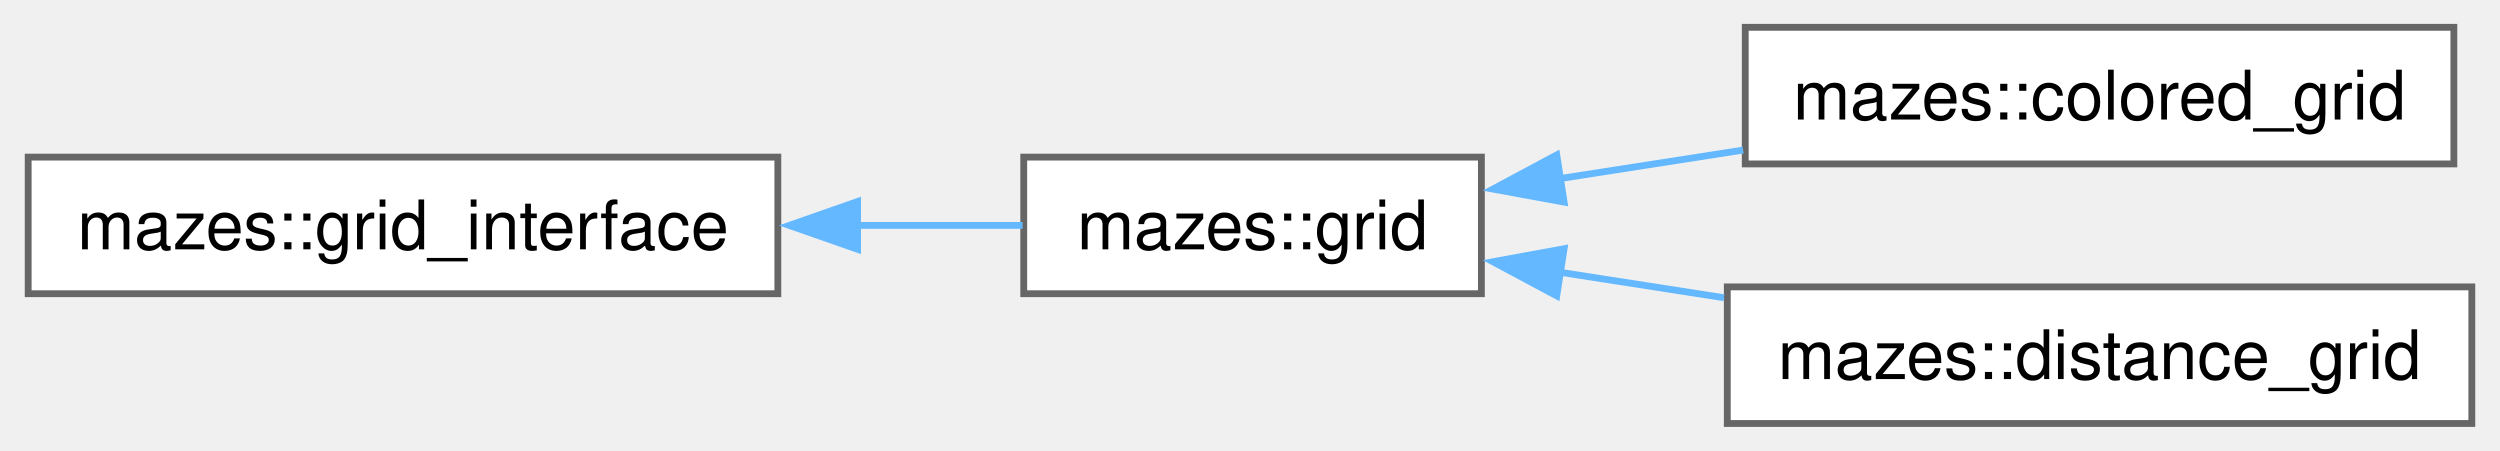
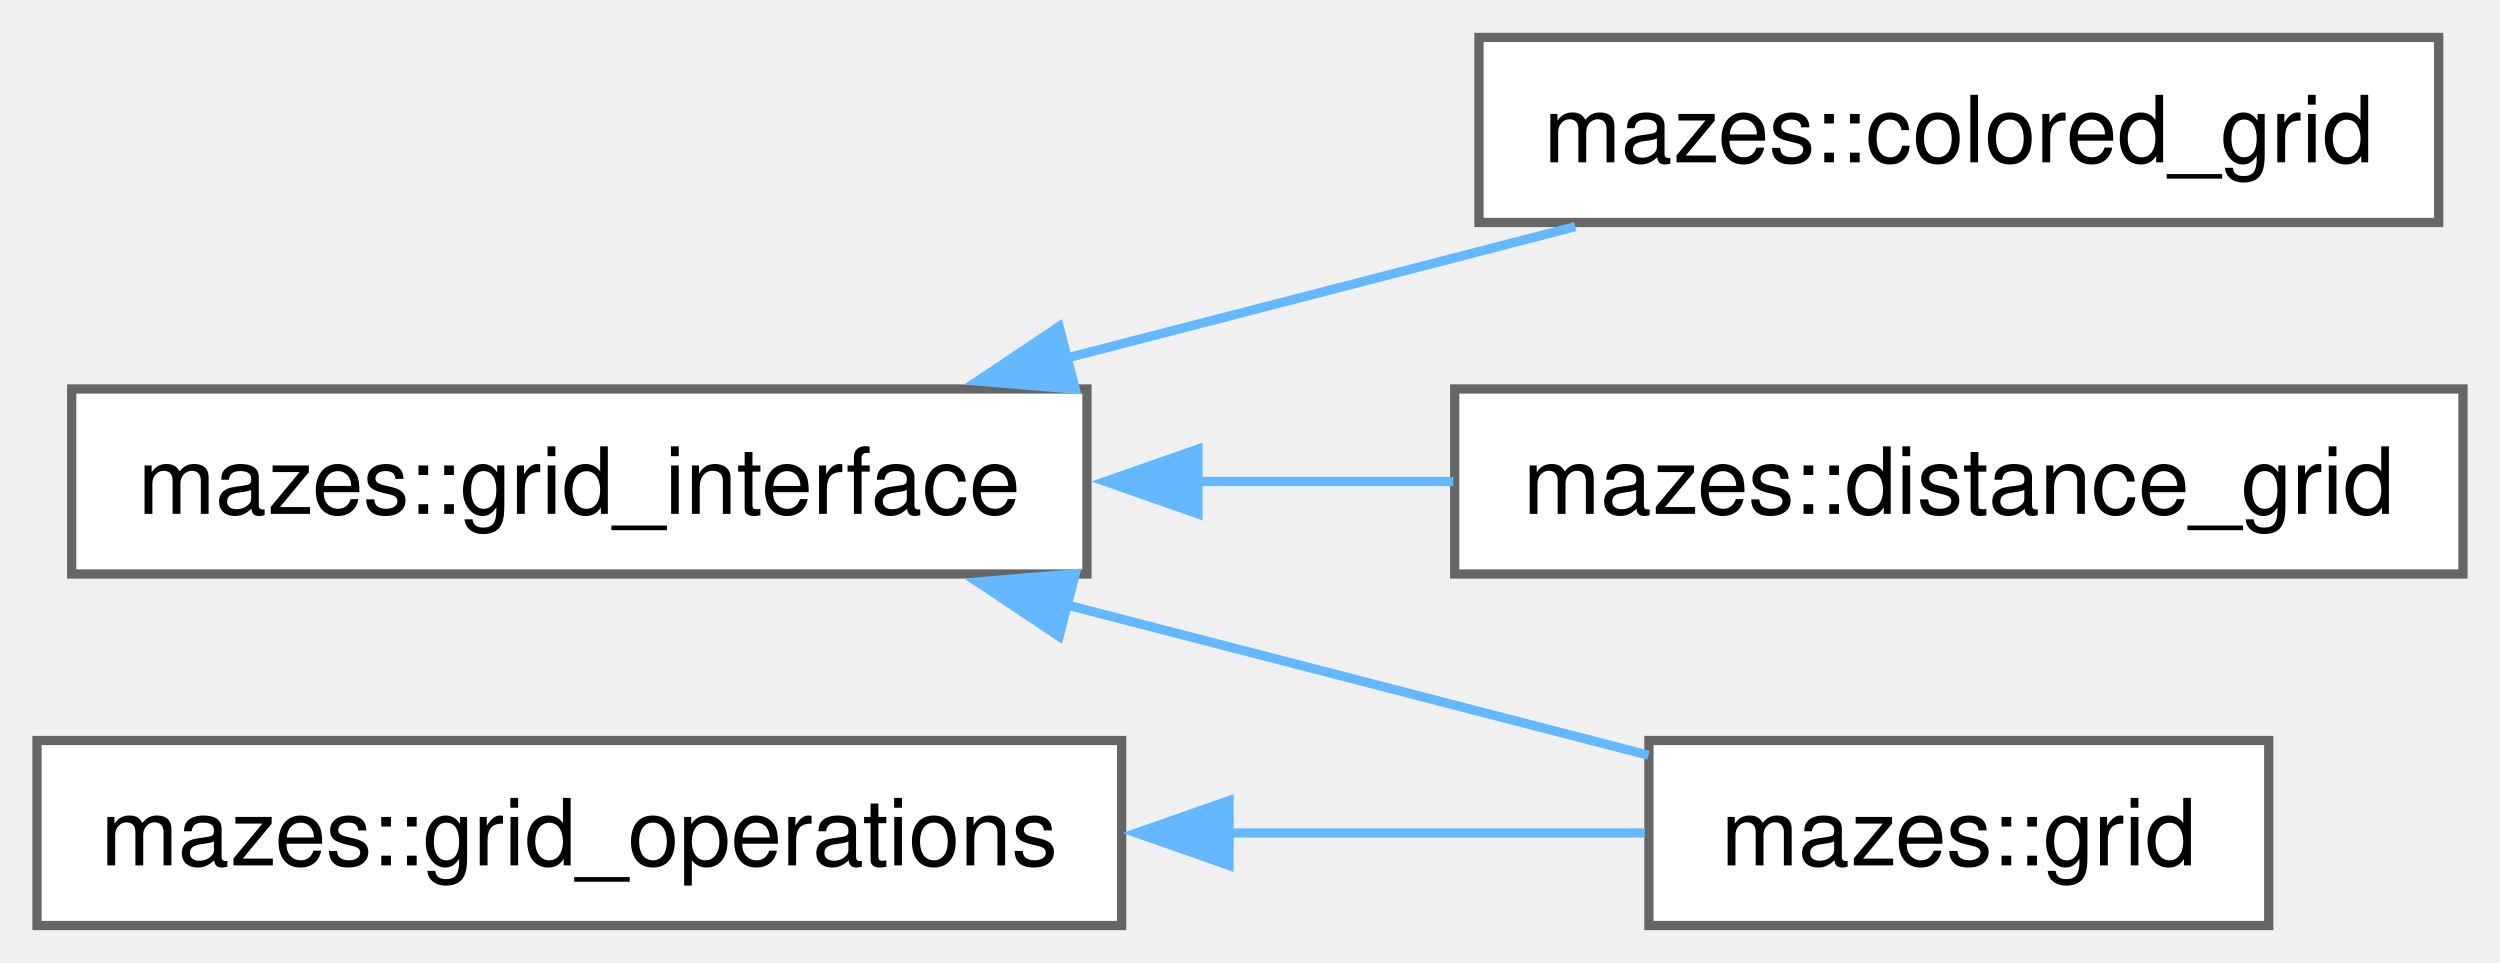
- <svg xmlns="http://www.w3.org/2000/svg" xmlns:xlink="http://www.w3.org/1999/xlink" width="366pt" height="66pt" viewBox="0.00 0.00 365.75 66.00">
-   <g id="graph0" class="graph" transform="scale(1 1) rotate(0) translate(4 62)">
+ <svg xmlns="http://www.w3.org/2000/svg" xmlns:xlink="http://www.w3.org/1999/xlink" width="270pt" height="104pt" viewBox="0.00 0.00 270.25 104.00">
+   <g id="graph0" class="graph" transform="scale(1 1) rotate(0) translate(4 100)">
    <g id="Node000000" class="node">
      <g id="a_Node000000">
        <a xlink:href="classmazes_1_1grid__interface.html" target="_top" xlink:title="Interface for the grid class.">
-           <polygon fill="white" stroke="#666666" points="109.75,-39 0,-39 0,-19 109.75,-19 109.75,-39" />
-           <text text-anchor="middle" x="54.88" y="-25.5" font-family="Helvetica,sans-Serif" font-size="10.00">mazes::grid_interface</text>
+           <polygon fill="white" stroke="#666666" points="113.5,-58 3.75,-58 3.75,-38 113.5,-38 113.5,-58" />
+           <text text-anchor="middle" x="58.62" y="-44.5" font-family="Helvetica,sans-Serif" font-size="10.00">mazes::grid_interface</text>
        </a>
      </g>
    </g>
    <g id="Node000001" class="node">
      <g id="a_Node000001">
-         <a xlink:href="classmazes_1_1grid.html" target="_top" xlink:title="General purpose grid class for 2D maze generation.">
-           <polygon fill="white" stroke="#666666" points="212.75,-39 145.75,-39 145.75,-19 212.75,-19 212.75,-39" />
-           <text text-anchor="middle" x="179.25" y="-25.5" font-family="Helvetica,sans-Serif" font-size="10.00">mazes::grid</text>
+         <a xlink:href="classmazes_1_1colored__grid.html" target="_top" xlink:title=" ">
+           <polygon fill="white" stroke="#666666" points="259.62,-96 155.88,-96 155.88,-76 259.62,-76 259.62,-96" />
+           <text text-anchor="middle" x="207.75" y="-82.5" font-family="Helvetica,sans-Serif" font-size="10.00">mazes::colored_grid</text>
        </a>
      </g>
    </g>
-     <g id="edge4_Node000000_Node000001" class="edge">
-       <g id="a_edge4_Node000000_Node000001">
+     <g id="edge8_Node000000_Node000001" class="edge">
+       <g id="a_edge8_Node000000_Node000001">
        <a xlink:title=" ">
-           <path fill="none" stroke="#63b8ff" d="M121.36,-29C129.76,-29 138.05,-29 145.59,-29" />
-           <polygon fill="#63b8ff" stroke="#63b8ff" points="121.42,-25.5 111.42,-29 121.42,-32.5 121.42,-25.5" />
+           <path fill="none" stroke="#63b8ff" d="M111.17,-61.31C129.24,-65.98 149.26,-71.15 166.29,-75.55" />
+           <polygon fill="#63b8ff" stroke="#63b8ff" points="112.24,-57.97 101.68,-58.86 110.49,-64.75 112.24,-57.97" />
        </a>
      </g>
    </g>
    <g id="Node000002" class="node">
      <g id="a_Node000002">
-         <a xlink:href="classmazes_1_1colored__grid.html" target="_top" xlink:title="Extension of the grid class to include color information.">
-           <polygon fill="white" stroke="#666666" points="355.12,-58 251.38,-58 251.38,-38 355.12,-38 355.12,-58" />
-           <text text-anchor="middle" x="303.25" y="-44.5" font-family="Helvetica,sans-Serif" font-size="10.00">mazes::colored_grid</text>
+         <a xlink:href="classmazes_1_1distance__grid.html" target="_top" xlink:title="A grid that can calculate distances between cells.">
+           <polygon fill="white" stroke="#666666" points="262.25,-58 153.25,-58 153.25,-38 262.25,-38 262.25,-58" />
+           <text text-anchor="middle" x="207.75" y="-44.5" font-family="Helvetica,sans-Serif" font-size="10.00">mazes::distance_grid</text>
        </a>
      </g>
    </g>
-     <g id="edge5_Node000001_Node000002" class="edge">
-       <g id="a_edge5_Node000001_Node000002">
+     <g id="edge9_Node000000_Node000002" class="edge">
+       <g id="a_edge9_Node000000_Node000002">
        <a xlink:title=" ">
-           <path fill="none" stroke="#63b8ff" d="M224.08,-35.83C232.84,-37.19 242.1,-38.63 251.07,-40.03" />
-           <polygon fill="#63b8ff" stroke="#63b8ff" points="224.86,-32.41 214.44,-34.32 223.78,-39.32 224.86,-32.41" />
+           <path fill="none" stroke="#63b8ff" d="M125.23,-48C134.55,-48 144.04,-48 153.1,-48" />
+           <polygon fill="#63b8ff" stroke="#63b8ff" points="125.5,-44.5 115.5,-48 125.5,-51.5 125.5,-44.5" />
        </a>
      </g>
    </g>
    <g id="Node000003" class="node">
      <g id="a_Node000003">
-         <a xlink:href="classmazes_1_1distance__grid.html" target="_top" xlink:title="A grid that can calculate distances between cells.">
-           <polygon fill="white" stroke="#666666" points="357.75,-20 248.75,-20 248.75,0 357.75,0 357.75,-20" />
-           <text text-anchor="middle" x="303.25" y="-6.5" font-family="Helvetica,sans-Serif" font-size="10.00">mazes::distance_grid</text>
+         <a xlink:href="classmazes_1_1grid.html" target="_top" xlink:title="General purpose grid class for 2D maze generation.">
+           <polygon fill="white" stroke="#666666" points="241.25,-20 174.25,-20 174.25,0 241.25,0 241.25,-20" />
+           <text text-anchor="middle" x="207.75" y="-6.5" font-family="Helvetica,sans-Serif" font-size="10.00">mazes::grid</text>
        </a>
      </g>
    </g>
-     <g id="edge6_Node000001_Node000003" class="edge">
-       <g id="a_edge6_Node000001_Node000003">
+     <g id="edge10_Node000000_Node000003" class="edge">
+       <g id="a_edge10_Node000000_Node000003">
        <a xlink:title=" ">
-           <path fill="none" stroke="#63b8ff" d="M224.07,-22.17C231.92,-20.95 240.17,-19.67 248.26,-18.41" />
-           <polygon fill="#63b8ff" stroke="#63b8ff" points="223.78,-18.68 214.44,-23.68 224.86,-25.59 223.78,-18.68" />
+           <path fill="none" stroke="#63b8ff" d="M111.21,-34.68C132.15,-29.27 155.72,-23.18 174.2,-18.41" />
+           <polygon fill="#63b8ff" stroke="#63b8ff" points="110.49,-31.25 101.68,-37.14 112.24,-38.03 110.49,-31.25" />
+         </a>
+       </g>
+     </g>
+     <g id="Node000004" class="node">
+       <g id="a_Node000004">
+         <a xlink:href="classmazes_1_1grid__operations.html" target="_top" xlink:title="Interface for grid navigation and manipulation operations.">
+           <polygon fill="white" stroke="#666666" points="117.25,-20 0,-20 0,0 117.25,0 117.25,-20" />
+           <text text-anchor="middle" x="58.62" y="-6.5" font-family="Helvetica,sans-Serif" font-size="10.00">mazes::grid_operations</text>
+         </a>
+       </g>
+     </g>
+     <g id="edge11_Node000004_Node000003" class="edge">
+       <g id="a_edge11_Node000004_Node000003">
+         <a xlink:title=" ">
+           <path fill="none" stroke="#63b8ff" d="M128.71,-10C144.43,-10 160.42,-10 173.81,-10" />
+           <polygon fill="#63b8ff" stroke="#63b8ff" points="128.86,-6.5 118.86,-10 128.86,-13.5 128.86,-6.5" />
        </a>
      </g>
    </g>
  </g>
</svg>
